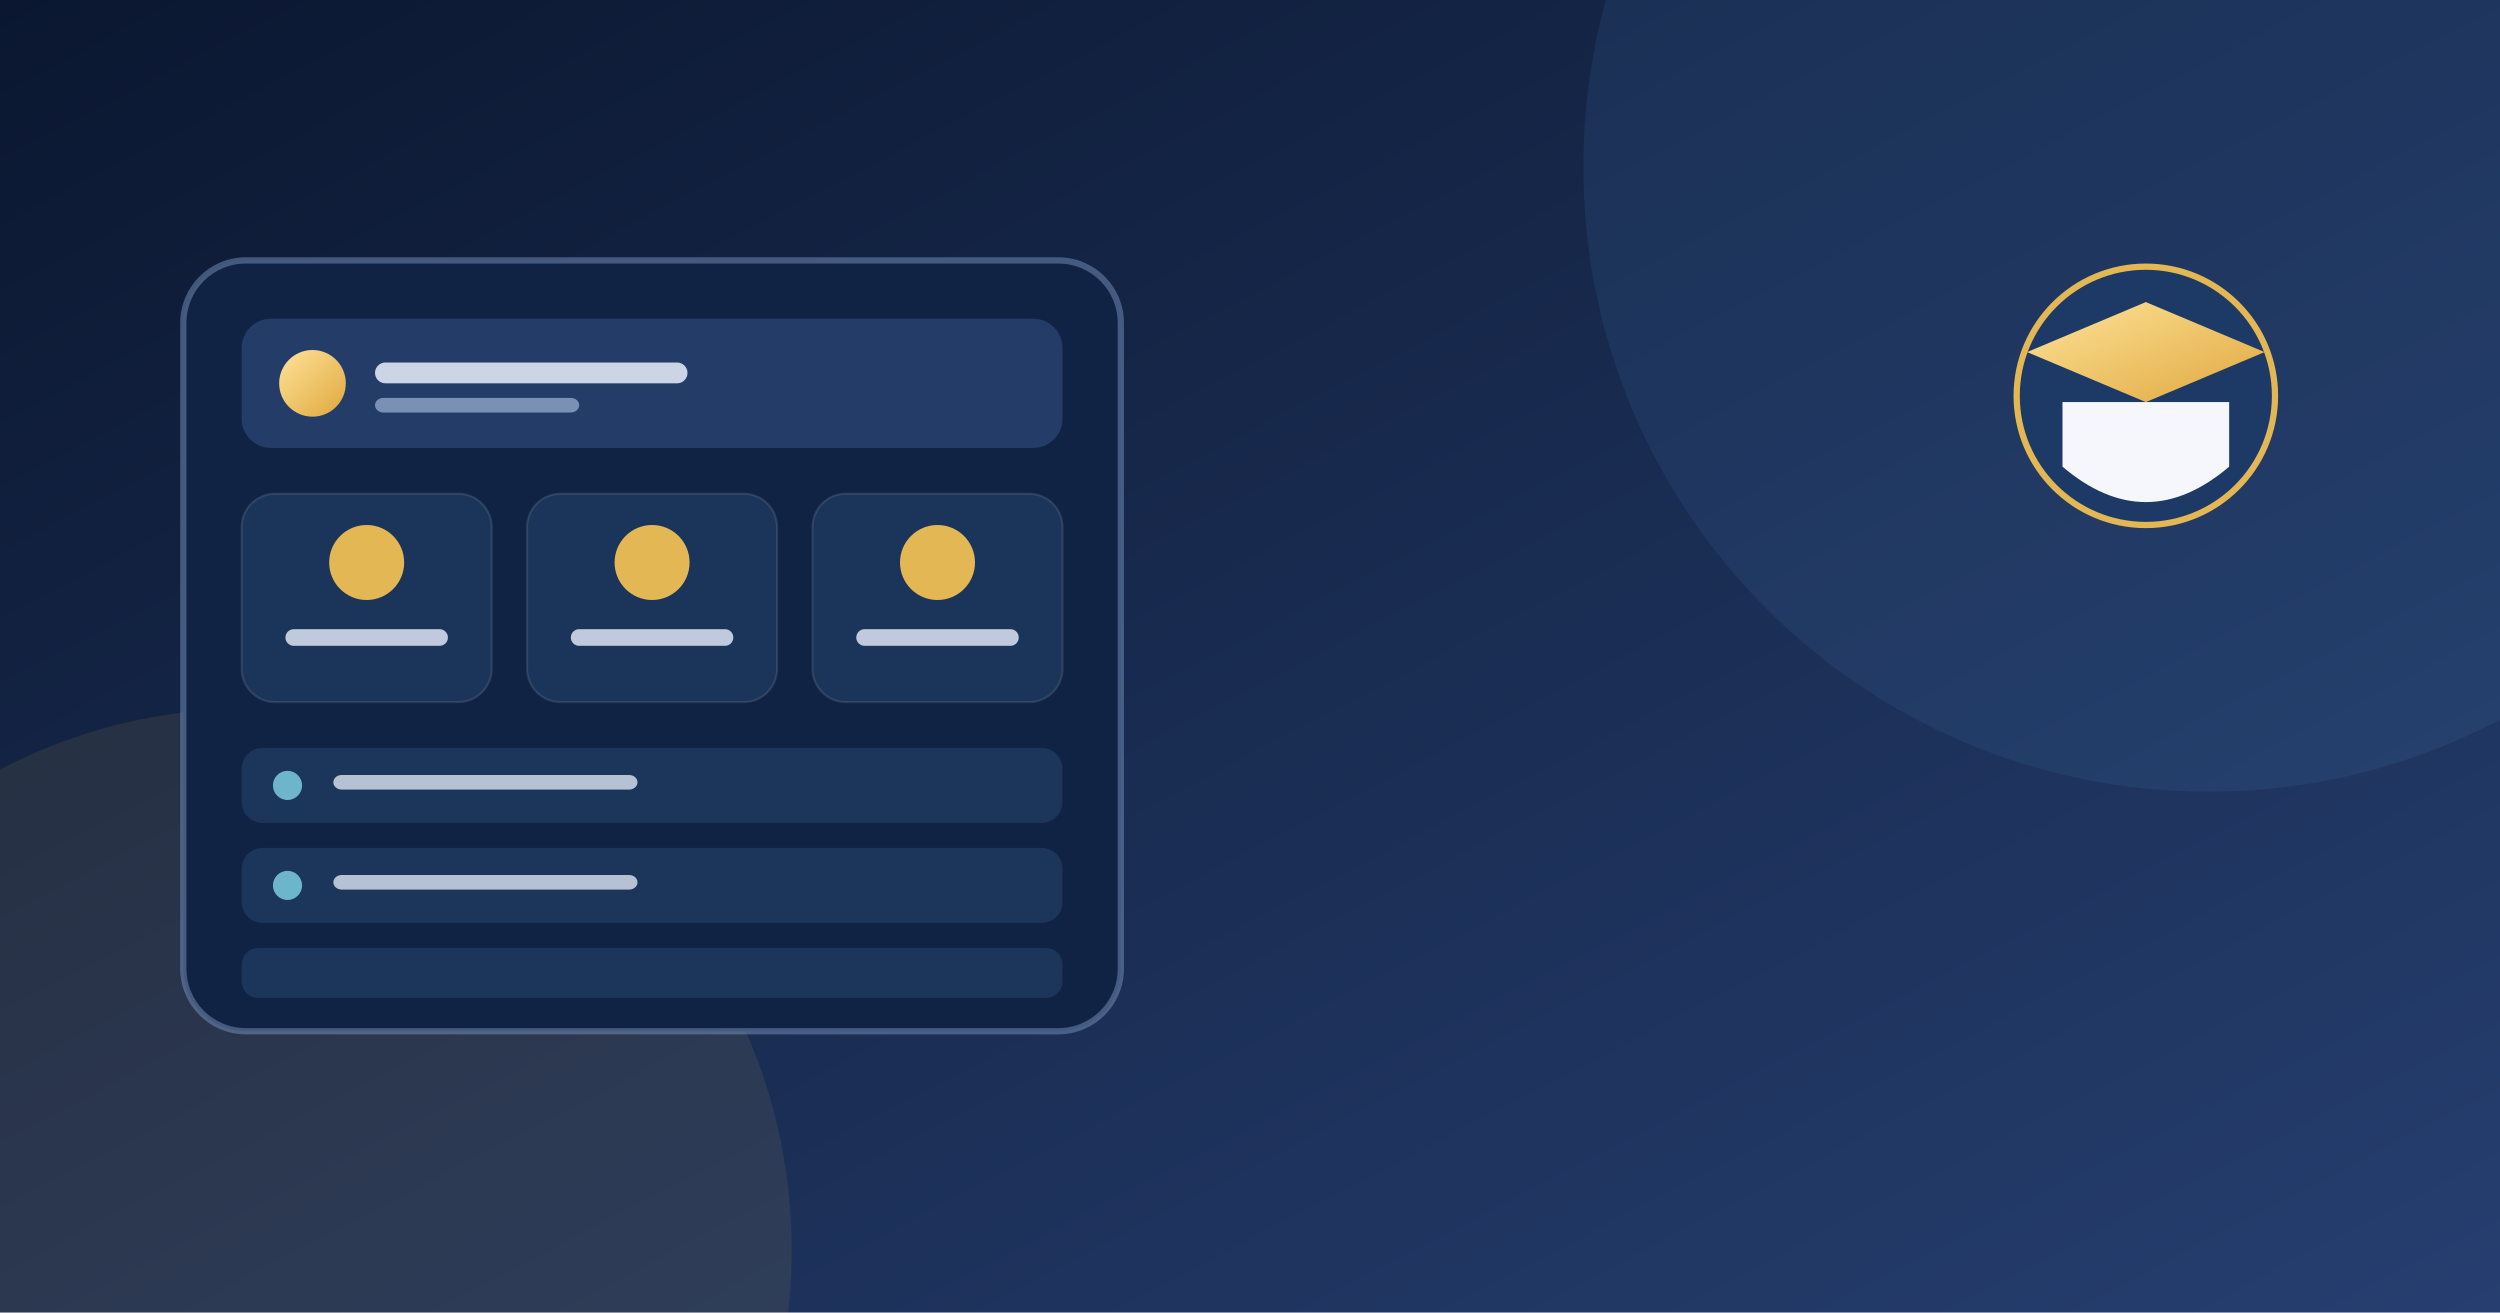
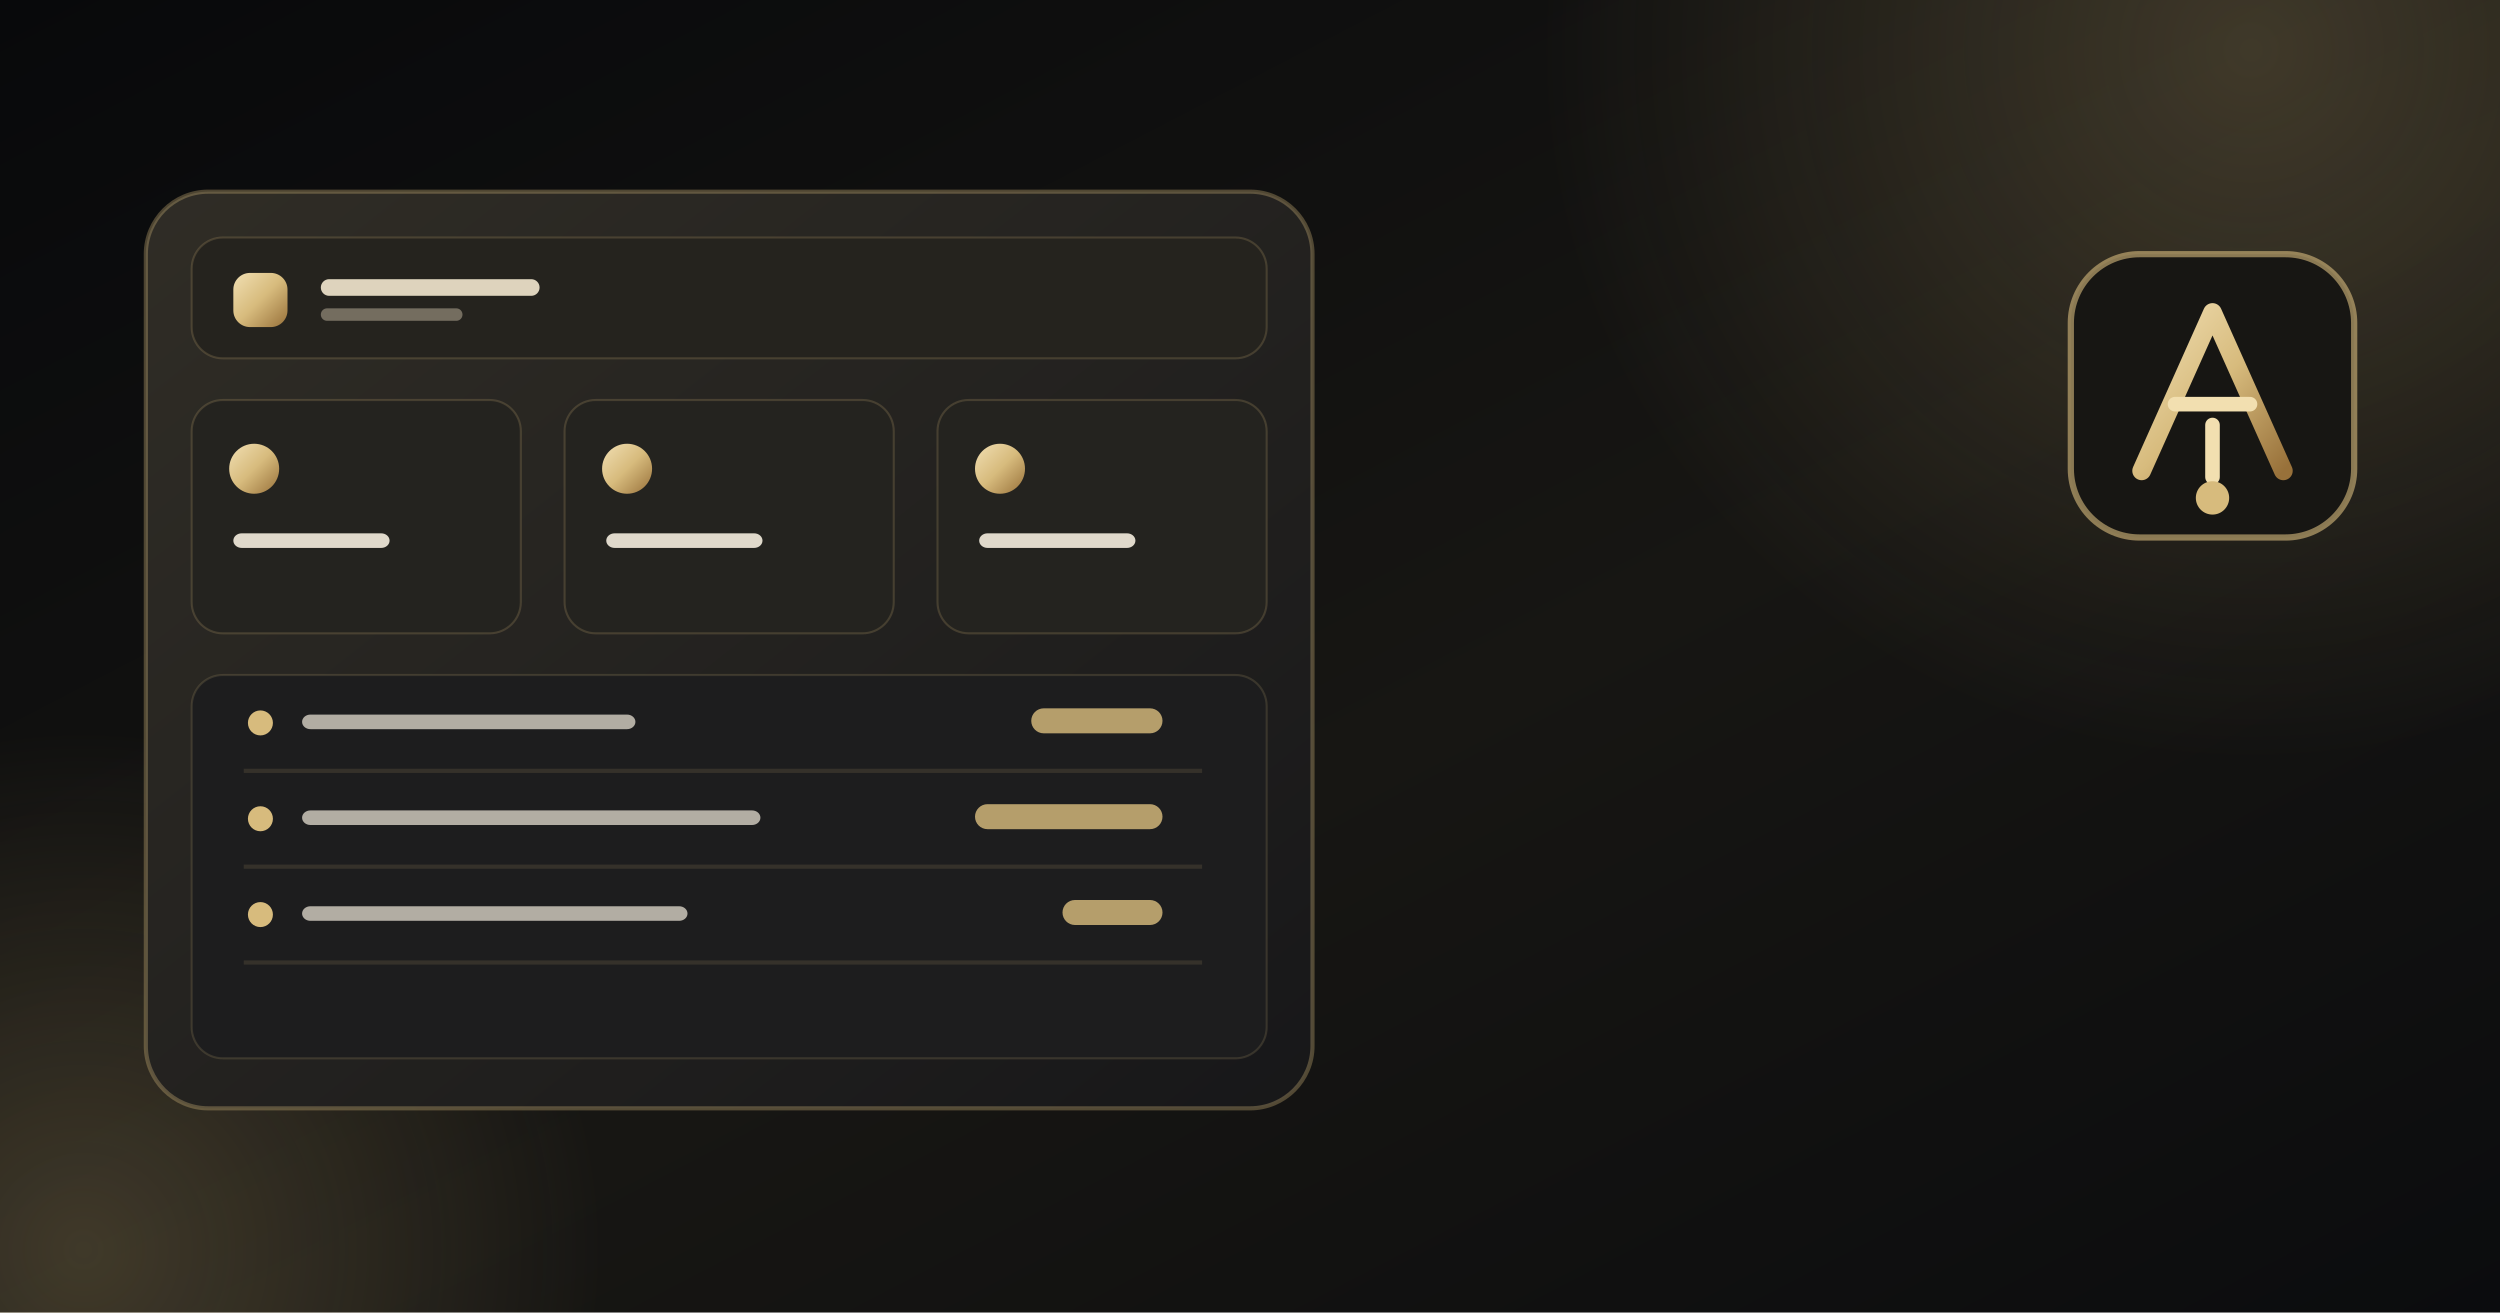
<svg xmlns="http://www.w3.org/2000/svg" width="1200" height="630" viewBox="0 0 1200 630">
  <defs>
    <linearGradient id="bg" x1="0" y1="0" x2="1" y2="1">
-       <stop stop-color="#0b1730" />
-       <stop offset="1" stop-color="#263f70" />
+       <stop stop-color="#08090b" />
+       <stop offset=".56" stop-color="#171613" />
+       <stop offset="1" stop-color="#0b0c0e" />
    </linearGradient>
    <linearGradient id="gold" x1="0" y1="0" x2="1" y2="1">
-       <stop stop-color="#ffe39a" />
-       <stop offset="1" stop-color="#dfa83d" />
+       <stop stop-color="#f1dfb3" />
+       <stop offset=".5" stop-color="#d7bb7d" />
+       <stop offset="1" stop-color="#98713a" />
    </linearGradient>
+     <linearGradient id="panel" x1="0" y1="0" x2="1" y2="1">
+       <stop stop-color="#302d26" />
+       <stop offset="1" stop-color="#171719" />
+     </linearGradient>
+     <radialGradient id="halo">
+       <stop stop-color="#d7bb7d" stop-opacity=".22" />
+       <stop offset="1" stop-color="#d7bb7d" stop-opacity="0" />
+     </radialGradient>
  </defs>
  <rect width="1200" height="630" fill="url(#bg)" />
-   <circle cx="1060" cy="80" r="300" fill="#4272aa" opacity=".16" />
-   <circle cx="120" cy="600" r="260" fill="#d8a94f" opacity=".1" />
-   <g transform="translate(88 125)">
-     <rect width="450" height="370" rx="30" fill="#102344" stroke="#7893bc" stroke-opacity=".5" stroke-width="3" />
-     <rect x="28" y="28" width="394" height="62" rx="14" fill="#243d68" />
-     <circle cx="62" cy="59" r="16" fill="url(#gold)" />
-     <rect x="92" y="49" width="150" height="10" rx="5" fill="#eaf0fc" opacity=".85" />
-     <rect x="92" y="66" width="98" height="7" rx="4" fill="#9fb4d6" opacity=".7" />
-     <g fill="#1b3459" stroke="#ffffff" stroke-opacity=".11">
-       <rect x="28" y="112" width="120" height="100" rx="16" />
-       <rect x="165" y="112" width="120" height="100" rx="16" />
-       <rect x="302" y="112" width="120" height="100" rx="16" />
+   <circle cx="1080" cy="25" r="340" fill="url(#halo)" />
+   <circle cx="40" cy="600" r="250" fill="url(#halo)" />
+   <g transform="translate(70 92)">
+     <rect width="560" height="440" rx="30" fill="url(#panel)" stroke="#d7bb7d" stroke-opacity=".32" stroke-width="2" />
+     <rect x="22" y="22" width="516" height="58" rx="15" fill="#25231e" stroke="#d7bb7d" stroke-opacity=".19" />
+     <rect x="42" y="39" width="26" height="26" rx="8" fill="url(#gold)" />
+     <rect x="84" y="42" width="105" height="8" rx="4" fill="#f2e7ce" opacity=".9" />
+     <rect x="84" y="56" width="68" height="6" rx="3" fill="#9e9583" opacity=".65" />
+     <g fill="#24231f" stroke="#d7bb7d" stroke-opacity=".19">
+       <rect x="22" y="100" width="158" height="112" rx="15" />
+       <rect x="201" y="100" width="158" height="112" rx="15" />
+       <rect x="380" y="100" width="158" height="112" rx="15" />
    </g>
-     <g fill="#e4b755">
-       <circle cx="88" cy="145" r="18" />
-       <circle cx="225" cy="145" r="18" />
-       <circle cx="362" cy="145" r="18" />
+     <g fill="url(#gold)">
+       <circle cx="52" cy="133" r="12" />
+       <circle cx="231" cy="133" r="12" />
+       <circle cx="410" cy="133" r="12" />
    </g>
-     <g fill="#eaf0fc" opacity=".8">
-       <rect x="49" y="177" width="78" height="8" rx="4" />
-       <rect x="186" y="177" width="78" height="8" rx="4" />
-       <rect x="323" y="177" width="78" height="8" rx="4" />
+     <g fill="#f4edde" opacity=".9">
+       <rect x="42" y="164" width="75" height="7" rx="4" />
+       <rect x="221" y="164" width="75" height="7" rx="4" />
+       <rect x="400" y="164" width="75" height="7" rx="4" />
    </g>
-     <g fill="#1c355a">
-       <rect x="28" y="234" width="394" height="36" rx="10" />
-       <rect x="28" y="282" width="394" height="36" rx="10" />
-       <rect x="28" y="330" width="394" height="24" rx="8" />
+     <rect x="22" y="232" width="516" height="184" rx="15" fill="#1d1d1e" stroke="#d7bb7d" stroke-opacity=".16" />
+     <path d="M47 278h460M47 324h460M47 370h460" stroke="#d7bb7d" stroke-opacity=".13" stroke-width="2" />
+     <g fill="#d7bb7d">
+       <circle cx="55" cy="255" r="6" />
+       <circle cx="55" cy="301" r="6" />
+       <circle cx="55" cy="347" r="6" />
    </g>
-     <g fill="#6db5c9">
-       <circle cx="50" cy="252" r="7" />
-       <circle cx="50" cy="300" r="7" />
+     <g fill="#f1eadc" opacity=".7">
+       <rect x="75" y="251" width="160" height="7" rx="4" />
+       <rect x="75" y="297" width="220" height="7" rx="4" />
+       <rect x="75" y="343" width="185" height="7" rx="4" />
    </g>
-     <g fill="#eaf0fc" opacity=".75">
-       <rect x="72" y="247" width="146" height="7" rx="4" />
-       <rect x="72" y="295" width="146" height="7" rx="4" />
+     <g fill="#d7bb7d" opacity=".82">
+       <rect x="425" y="248" width="63" height="12" rx="6" />
+       <rect x="398" y="294" width="90" height="12" rx="6" />
+       <rect x="440" y="340" width="48" height="12" rx="6" />
    </g>
  </g>
-   <g transform="translate(690 120)" text-anchor="end" direction="rtl">
-     <circle cx="340" cy="70" r="62" fill="#1d3a67" stroke="#e4b755" stroke-width="3" />
-     <path d="M340 25 397 49 340 73 283 49Z" fill="url(#gold)" />
-     <path d="M300 73v31q40 34 80 0V73" fill="#f5f7fc" />
-     <text x="520" y="238" fill="#ffffff" font-size="76" font-family="Noto Sans Arabic, sans-serif" font-weight="700">أكاديميا</text>
-     <text x="520" y="320" fill="#f2c76b" font-size="43" font-family="Noto Sans Arabic, sans-serif" font-weight="700">إدارة ومتابعة الطلاب</text>
-     <text x="520" y="385" fill="#d8e3f5" font-size="25" font-family="Noto Sans Arabic, sans-serif">برنامج عربي للأكاديميات والمراكز التعليمية</text>
-     <text x="520" y="445" fill="#c0d0e8" font-size="22" font-family="Noto Sans Arabic, sans-serif">الطلاب • الحضور والغياب • المدفوعات • المشرفون</text>
+   <g transform="translate(700 90)" text-anchor="end" direction="rtl">
+     <g transform="translate(362 100)">
+       <rect x="-68" y="-68" width="136" height="136" rx="33" fill="#171613" stroke="#d7bb7d" stroke-opacity=".6" stroke-width="3" />
+       <path d="M-34 36 0-40 34 36" fill="none" stroke="url(#gold)" stroke-width="9" stroke-linecap="round" stroke-linejoin="round" />
+       <path d="M-18 4h36M0 14v25" stroke="#f2dfb0" stroke-width="7" stroke-linecap="round" />
+       <circle cy="49" r="8" fill="#d7bb7d" />
+     </g>
+     <text x="540" y="272" fill="#f5f0e6" font-size="72" font-family="Cairo, Noto Sans Arabic, sans-serif" font-weight="800">Academia | أكاديميا</text>
+     <text x="540" y="345" fill="url(#gold)" font-size="38" font-family="Cairo, Noto Sans Arabic, sans-serif" font-weight="700">Luxury Liquid Glass</text>
+     <text x="540" y="405" fill="#c2b9a8" font-size="25" font-family="Cairo, Noto Sans Arabic, sans-serif">إدارة ومتابعة تعليمية في مساحة واحدة</text>
+     <text x="540" y="458" fill="#a79d8b" font-size="21" font-family="Cairo, Noto Sans Arabic, sans-serif">الطلاب • الحضور • المدفوعات • المشرفون • التواصل</text>
  </g>
</svg>
